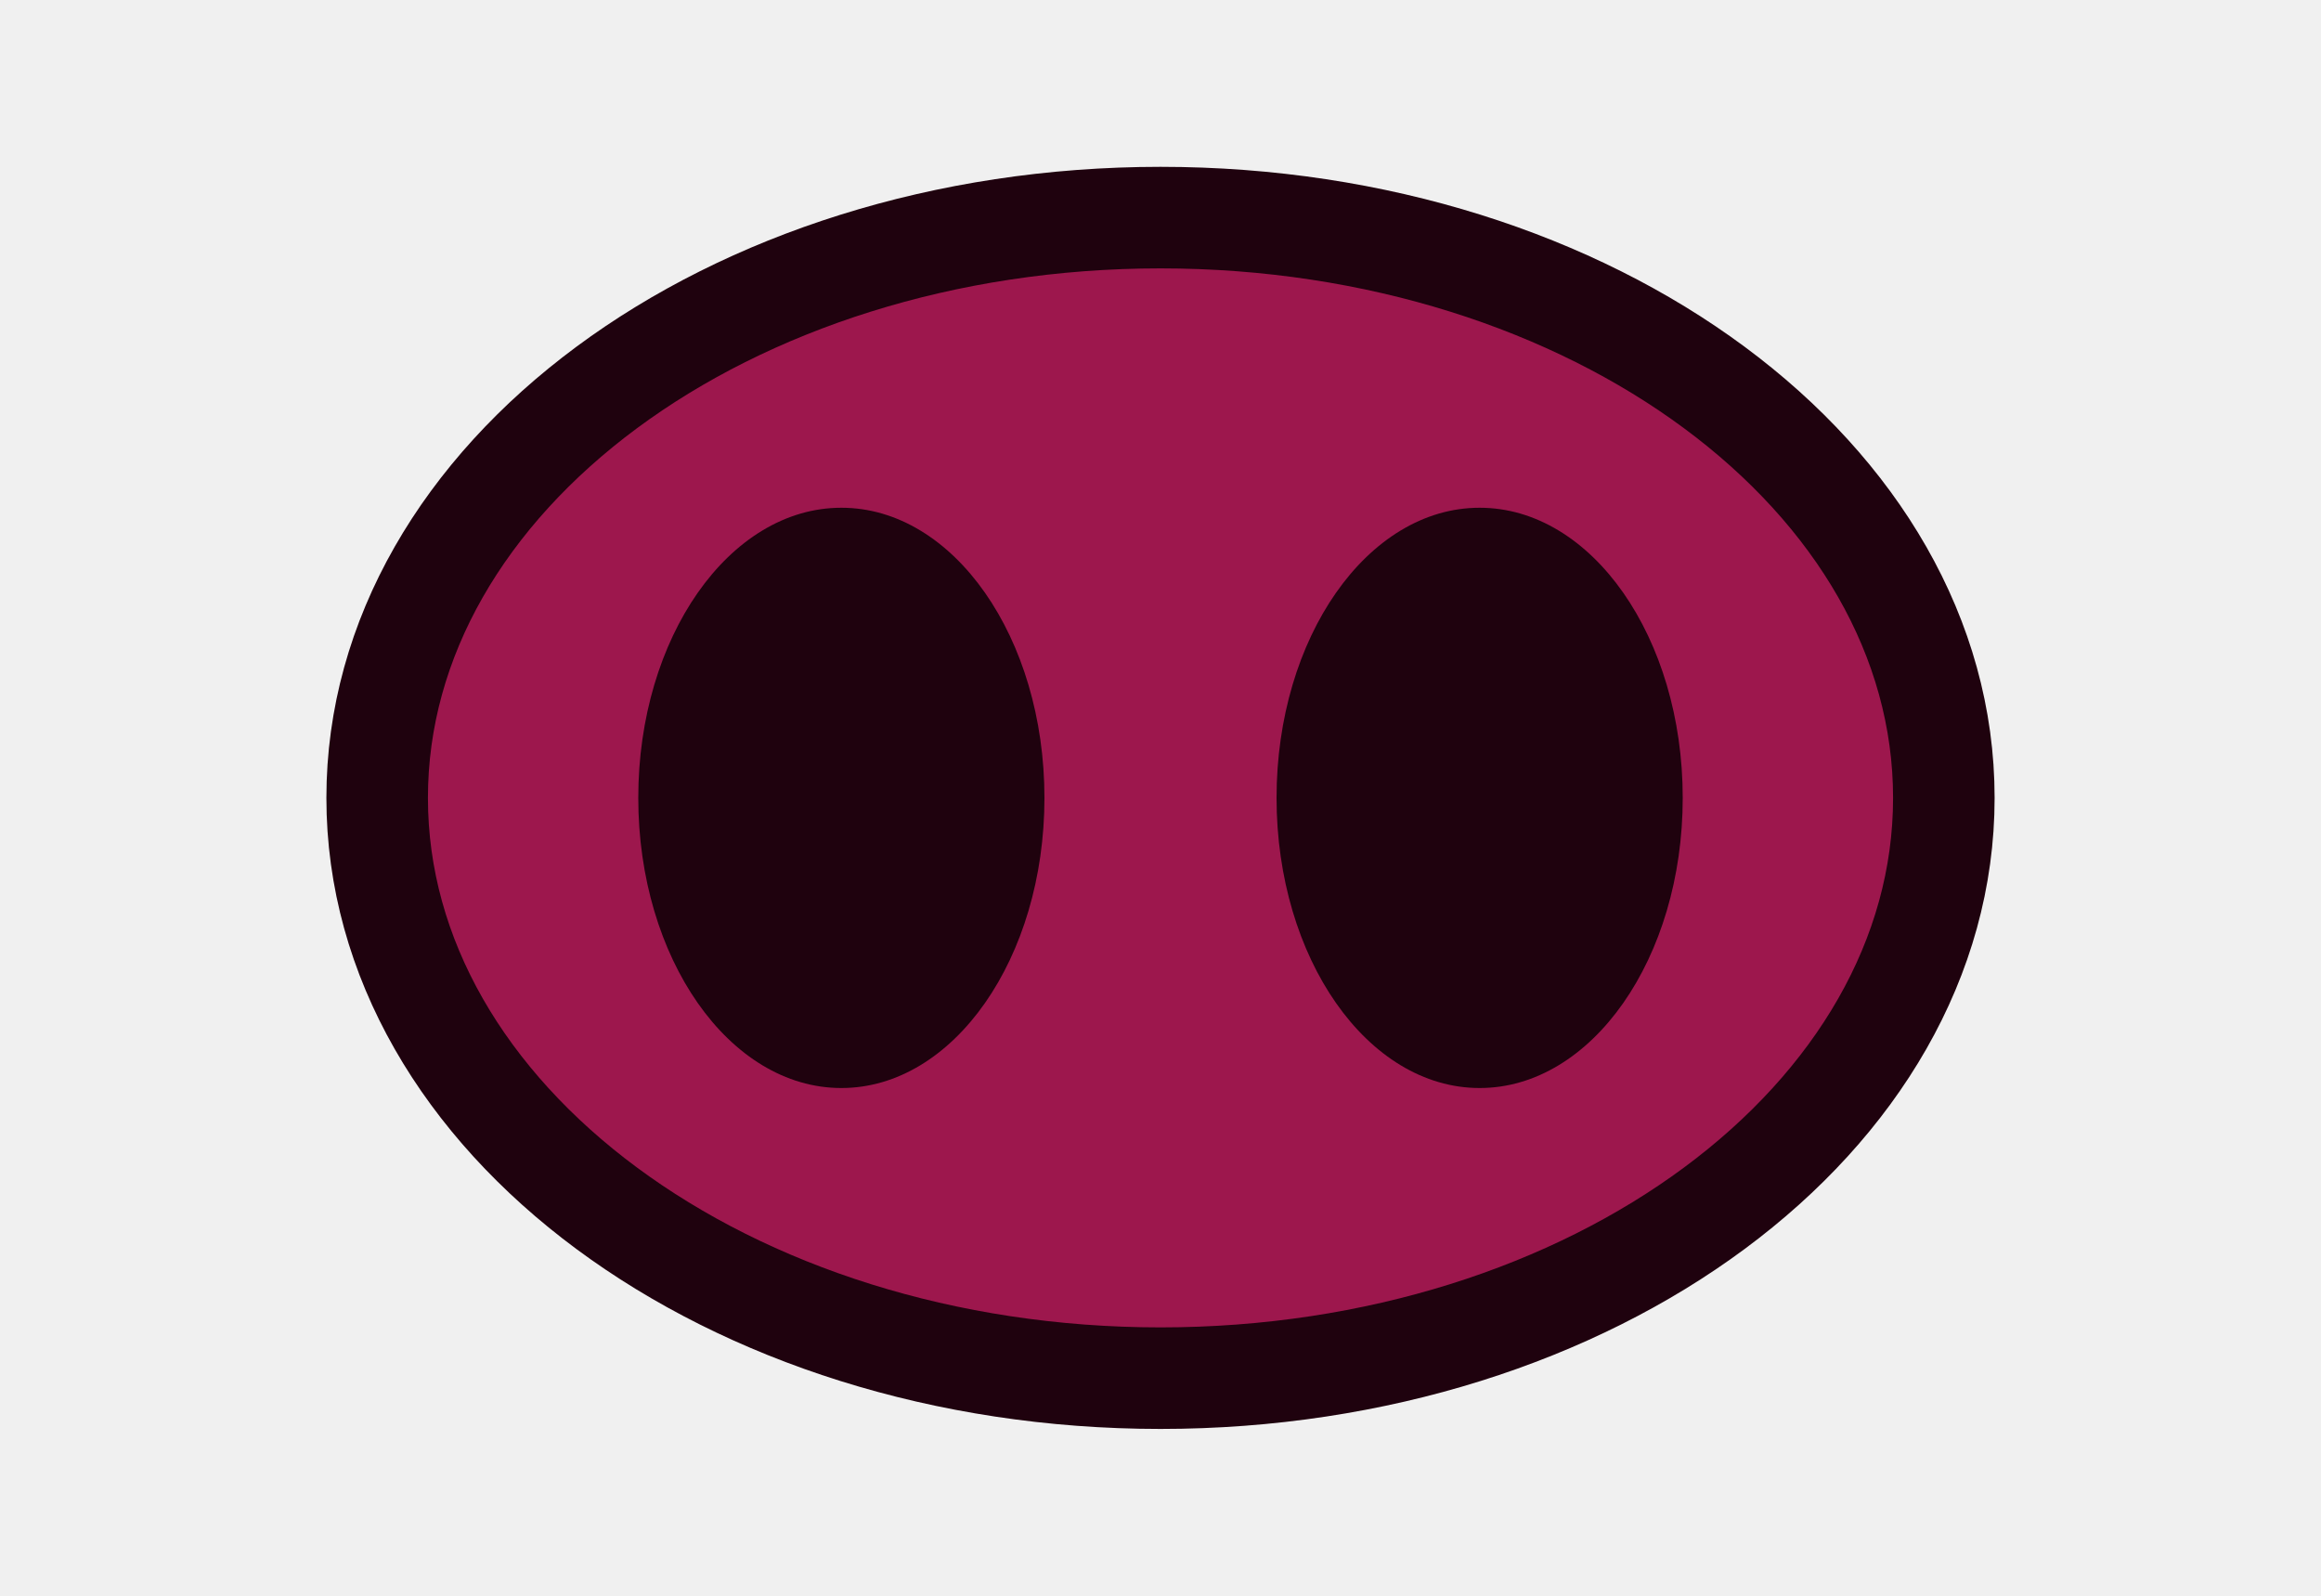
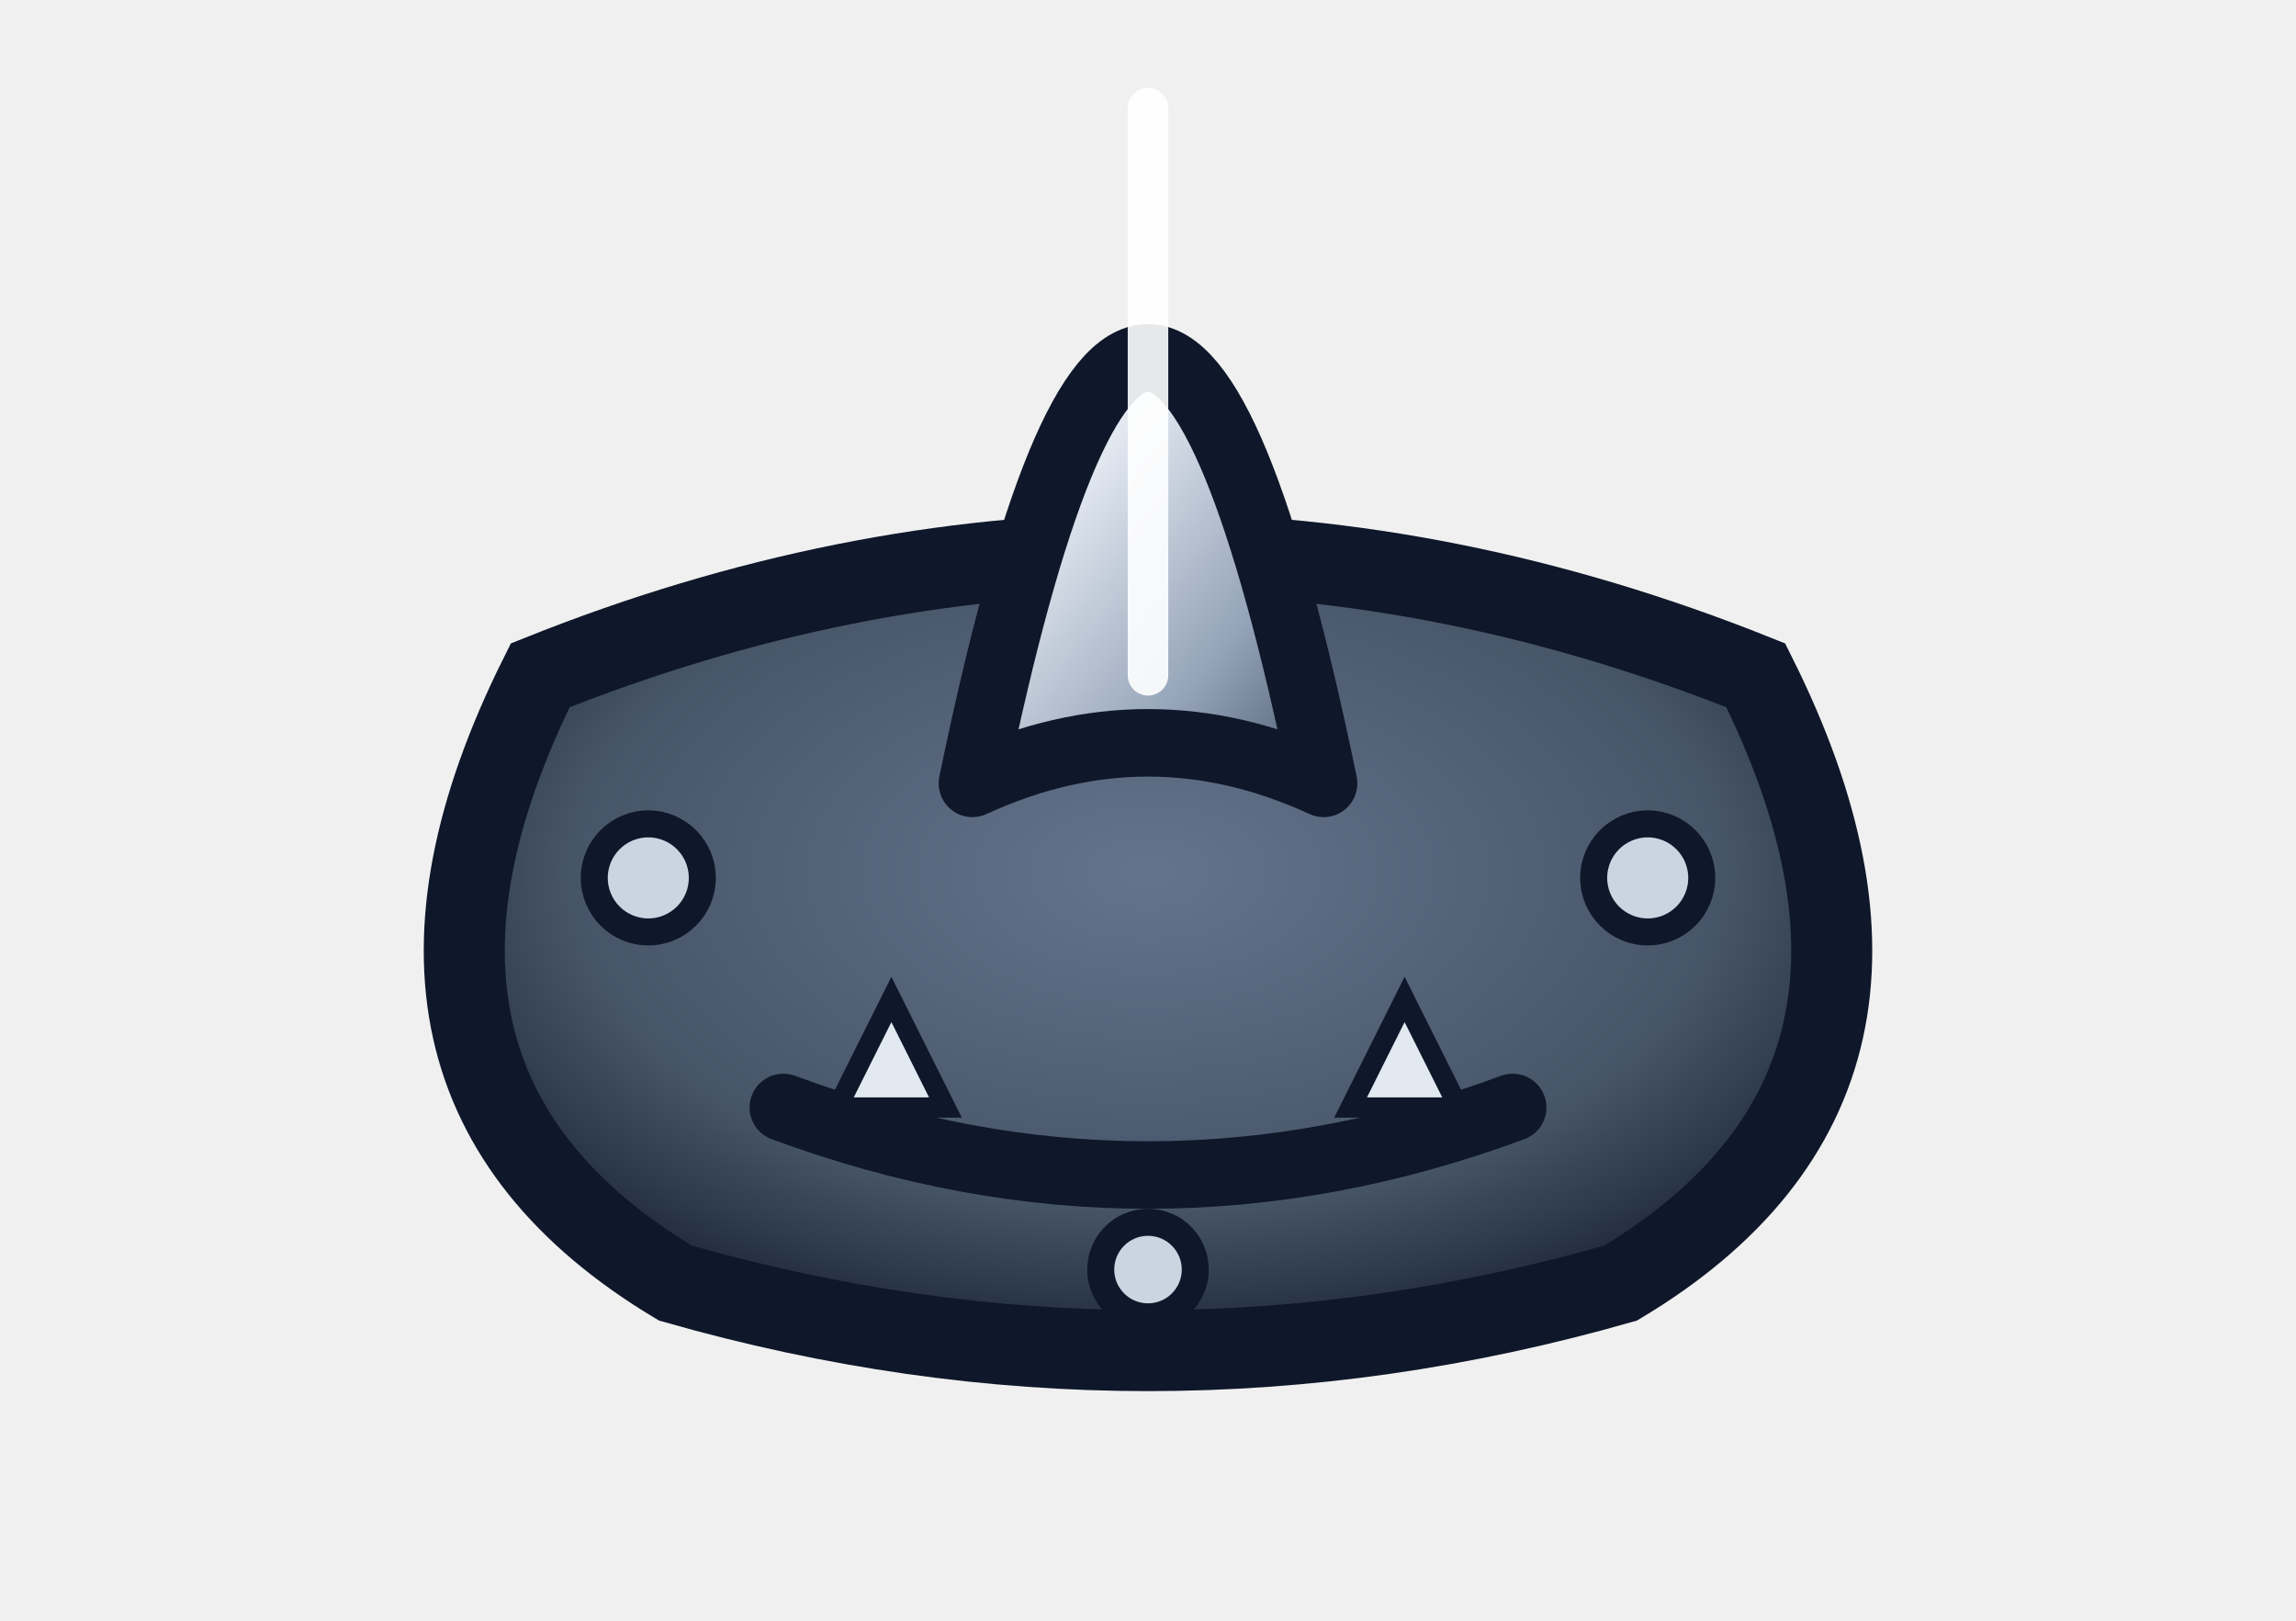
- <svg xmlns="http://www.w3.org/2000/svg" viewBox="0 0 160 110" width="160" height="110">
-   <ellipse cx="80" cy="55" rx="54" ry="40" fill="#9d174d" stroke="#1f020e" stroke-width="7" />
-   <ellipse cx="58" cy="55" rx="14" ry="20" fill="#1f020e" />
-   <ellipse cx="102" cy="55" rx="14" ry="20" fill="#1f020e" />
+ <svg xmlns="http://www.w3.org/2000/svg" viewBox="0 0 170 120" width="170" height="120">
+   <defs>
+     <linearGradient id="rhino_horn_grad" x1="0%" y1="0%" x2="100%" y2="100%">
+       <stop offset="0%" stop-color="#ffffff" />
+       <stop offset="30%" stop-color="#e2e8f0" />
+       <stop offset="70%" stop-color="#94a3b8" />
+       <stop offset="100%" stop-color="#475569" />
+     </linearGradient>
+     <radialGradient id="rhino_snout_plate" cx="50%" cy="40%" r="60%">
+       <stop offset="0%" stop-color="#64748b" />
+       <stop offset="70%" stop-color="#475569" />
+       <stop offset="100%" stop-color="#1e293b" />
+     </radialGradient>
+   </defs>
+   <path d="M40 50 Q85 32 130 50 Q145 80 120 95 Q85 105 50 95 Q25 80 40 50 Z" fill="url(#rhino_snout_plate)" stroke="#0f172a" stroke-width="6" />
+   <path d="M72 58 Q85 -5 98 58 Q85 52 72 58 Z" fill="url(#rhino_horn_grad)" stroke="#0f172a" stroke-width="5" stroke-linejoin="round" />
+   <path d="M85 8 L85 50" stroke="#ffffff" stroke-width="3" stroke-linecap="round" opacity="0.9" />
+   <circle cx="48" cy="65" r="4" fill="#cbd5e1" stroke="#0f172a" stroke-width="2" />
+   <circle cx="122" cy="65" r="4" fill="#cbd5e1" stroke="#0f172a" stroke-width="2" />
+   <circle cx="85" cy="94" r="3.5" fill="#cbd5e1" stroke="#0f172a" stroke-width="2" />
+   <path d="M58 82 Q85 92 112 82" stroke="#0f172a" stroke-width="5" stroke-linecap="round" fill="none" />
+   <polygon points="62,82 66,74 70,82" fill="#e2e8f0" stroke="#0f172a" stroke-width="1.5" />
+   <polygon points="100,82 104,74 108,82" fill="#e2e8f0" stroke="#0f172a" stroke-width="1.5" />
</svg>
